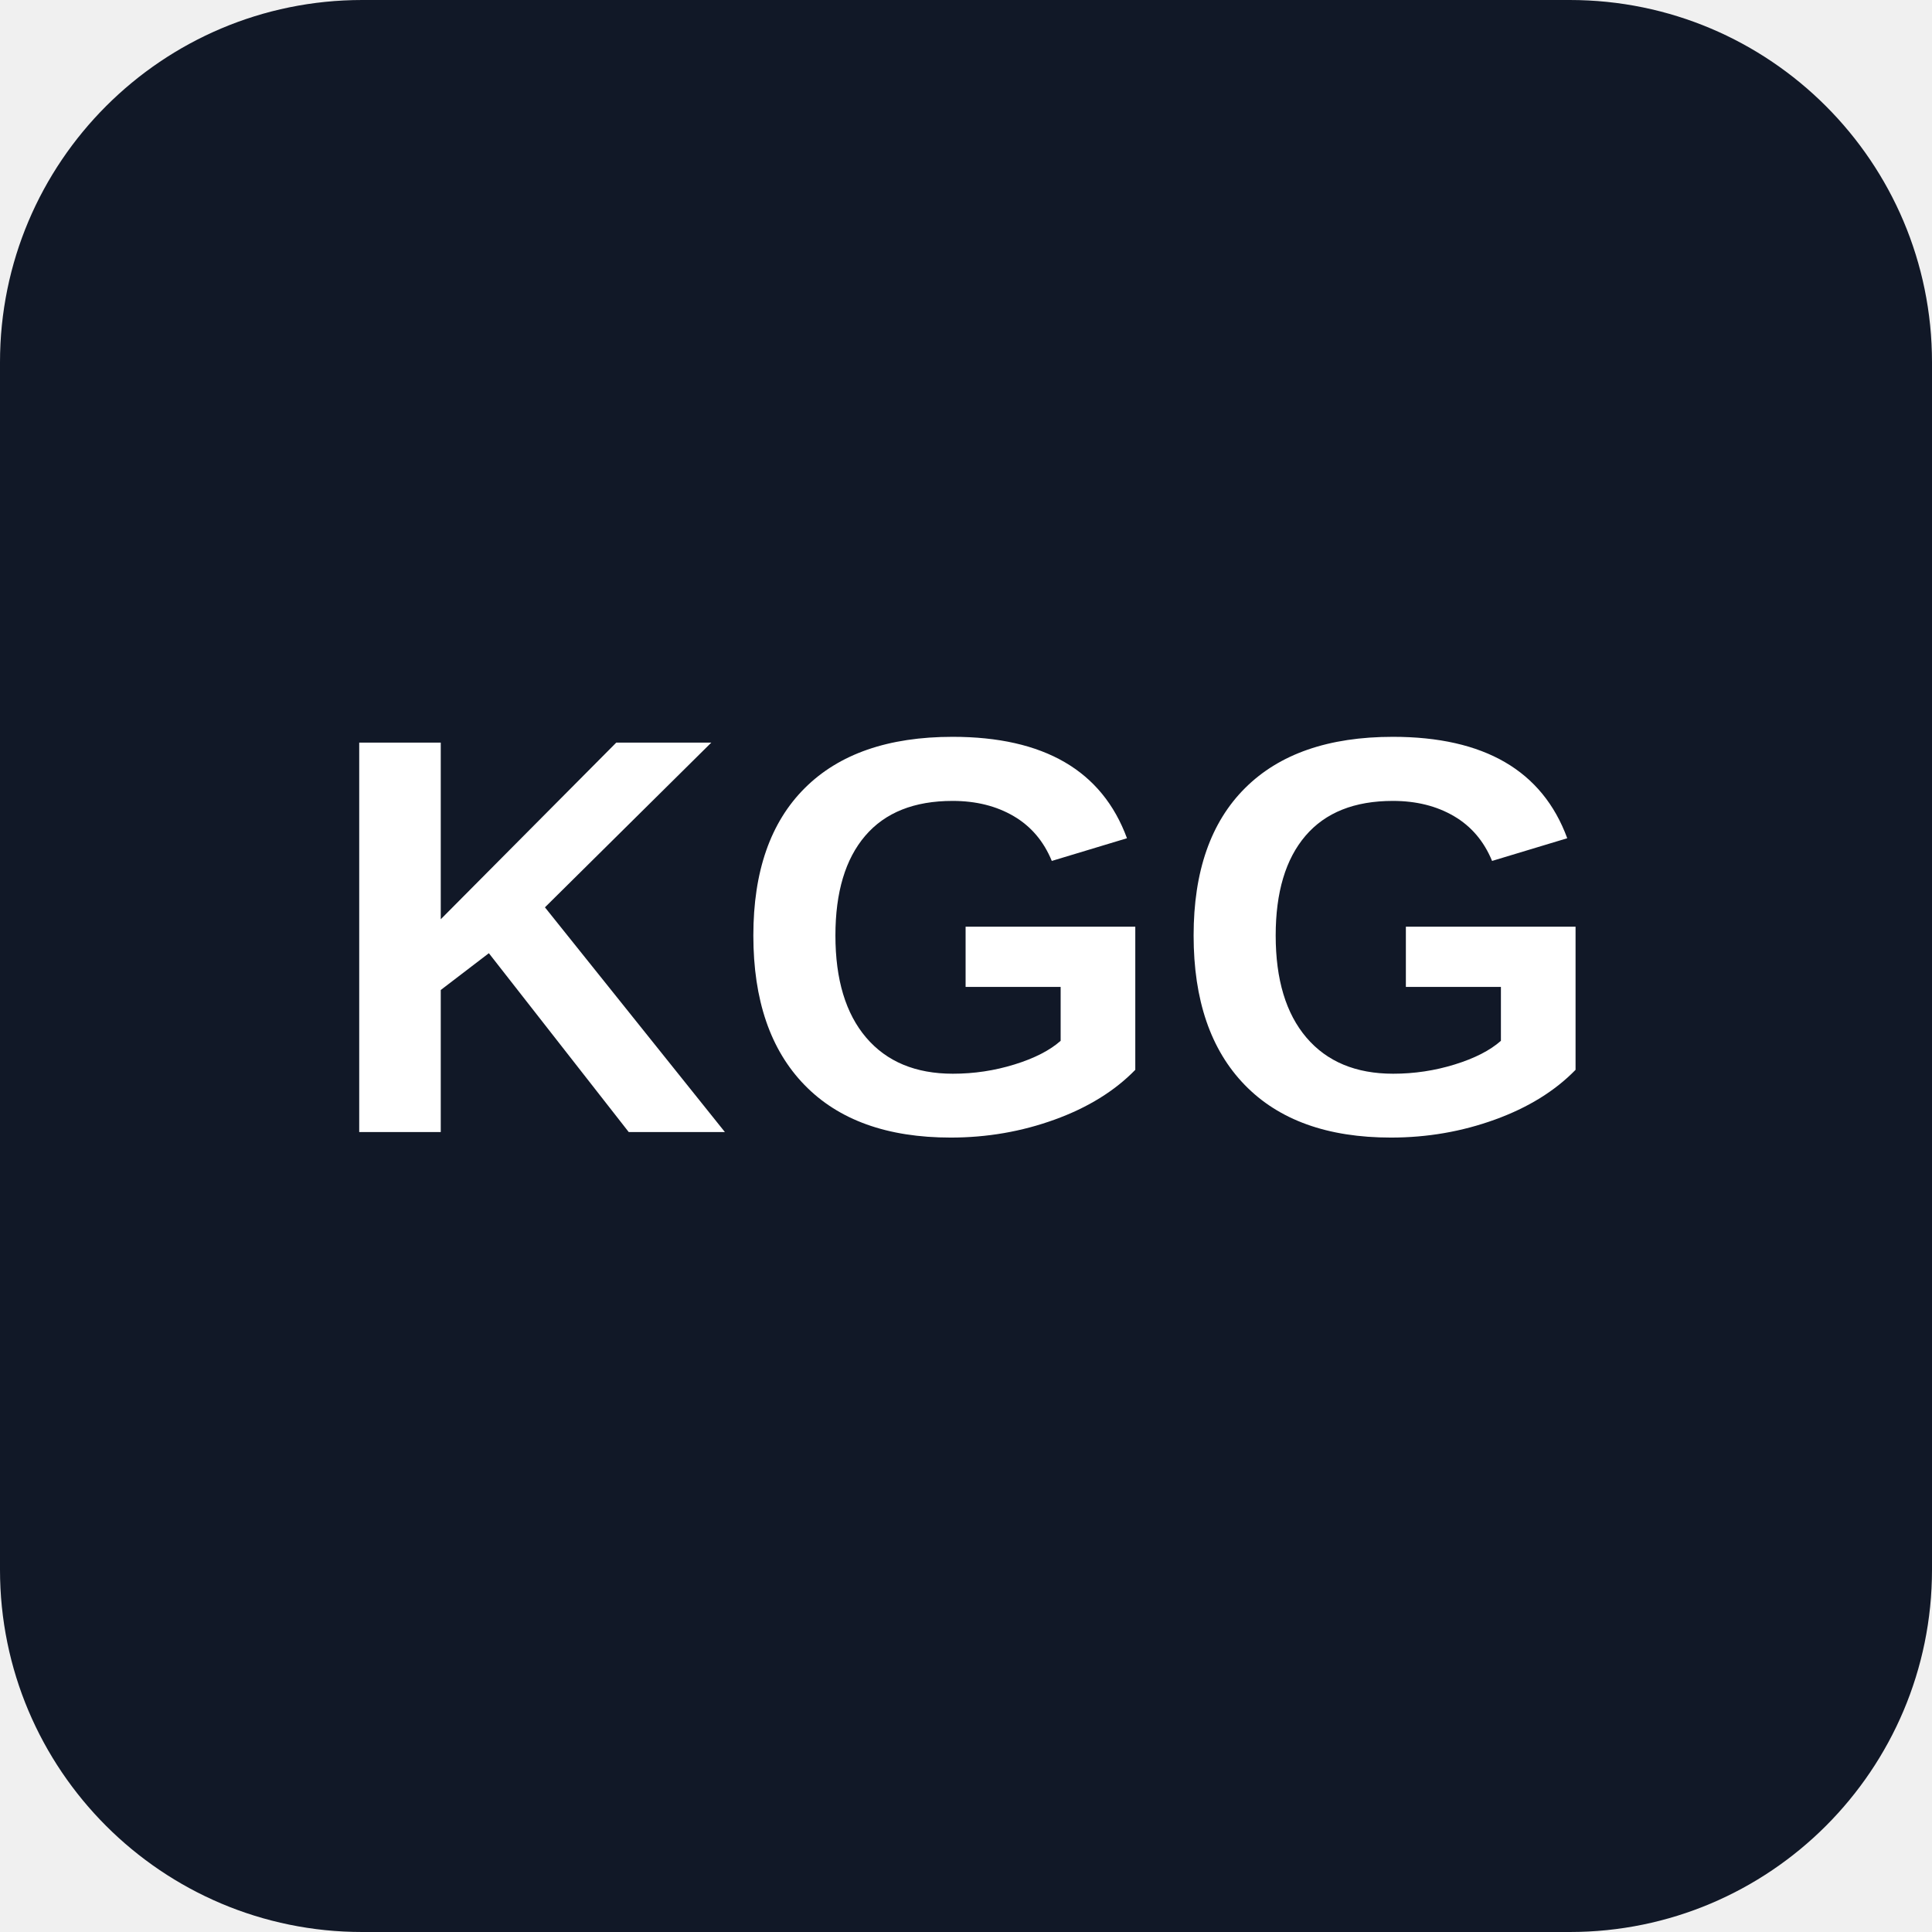
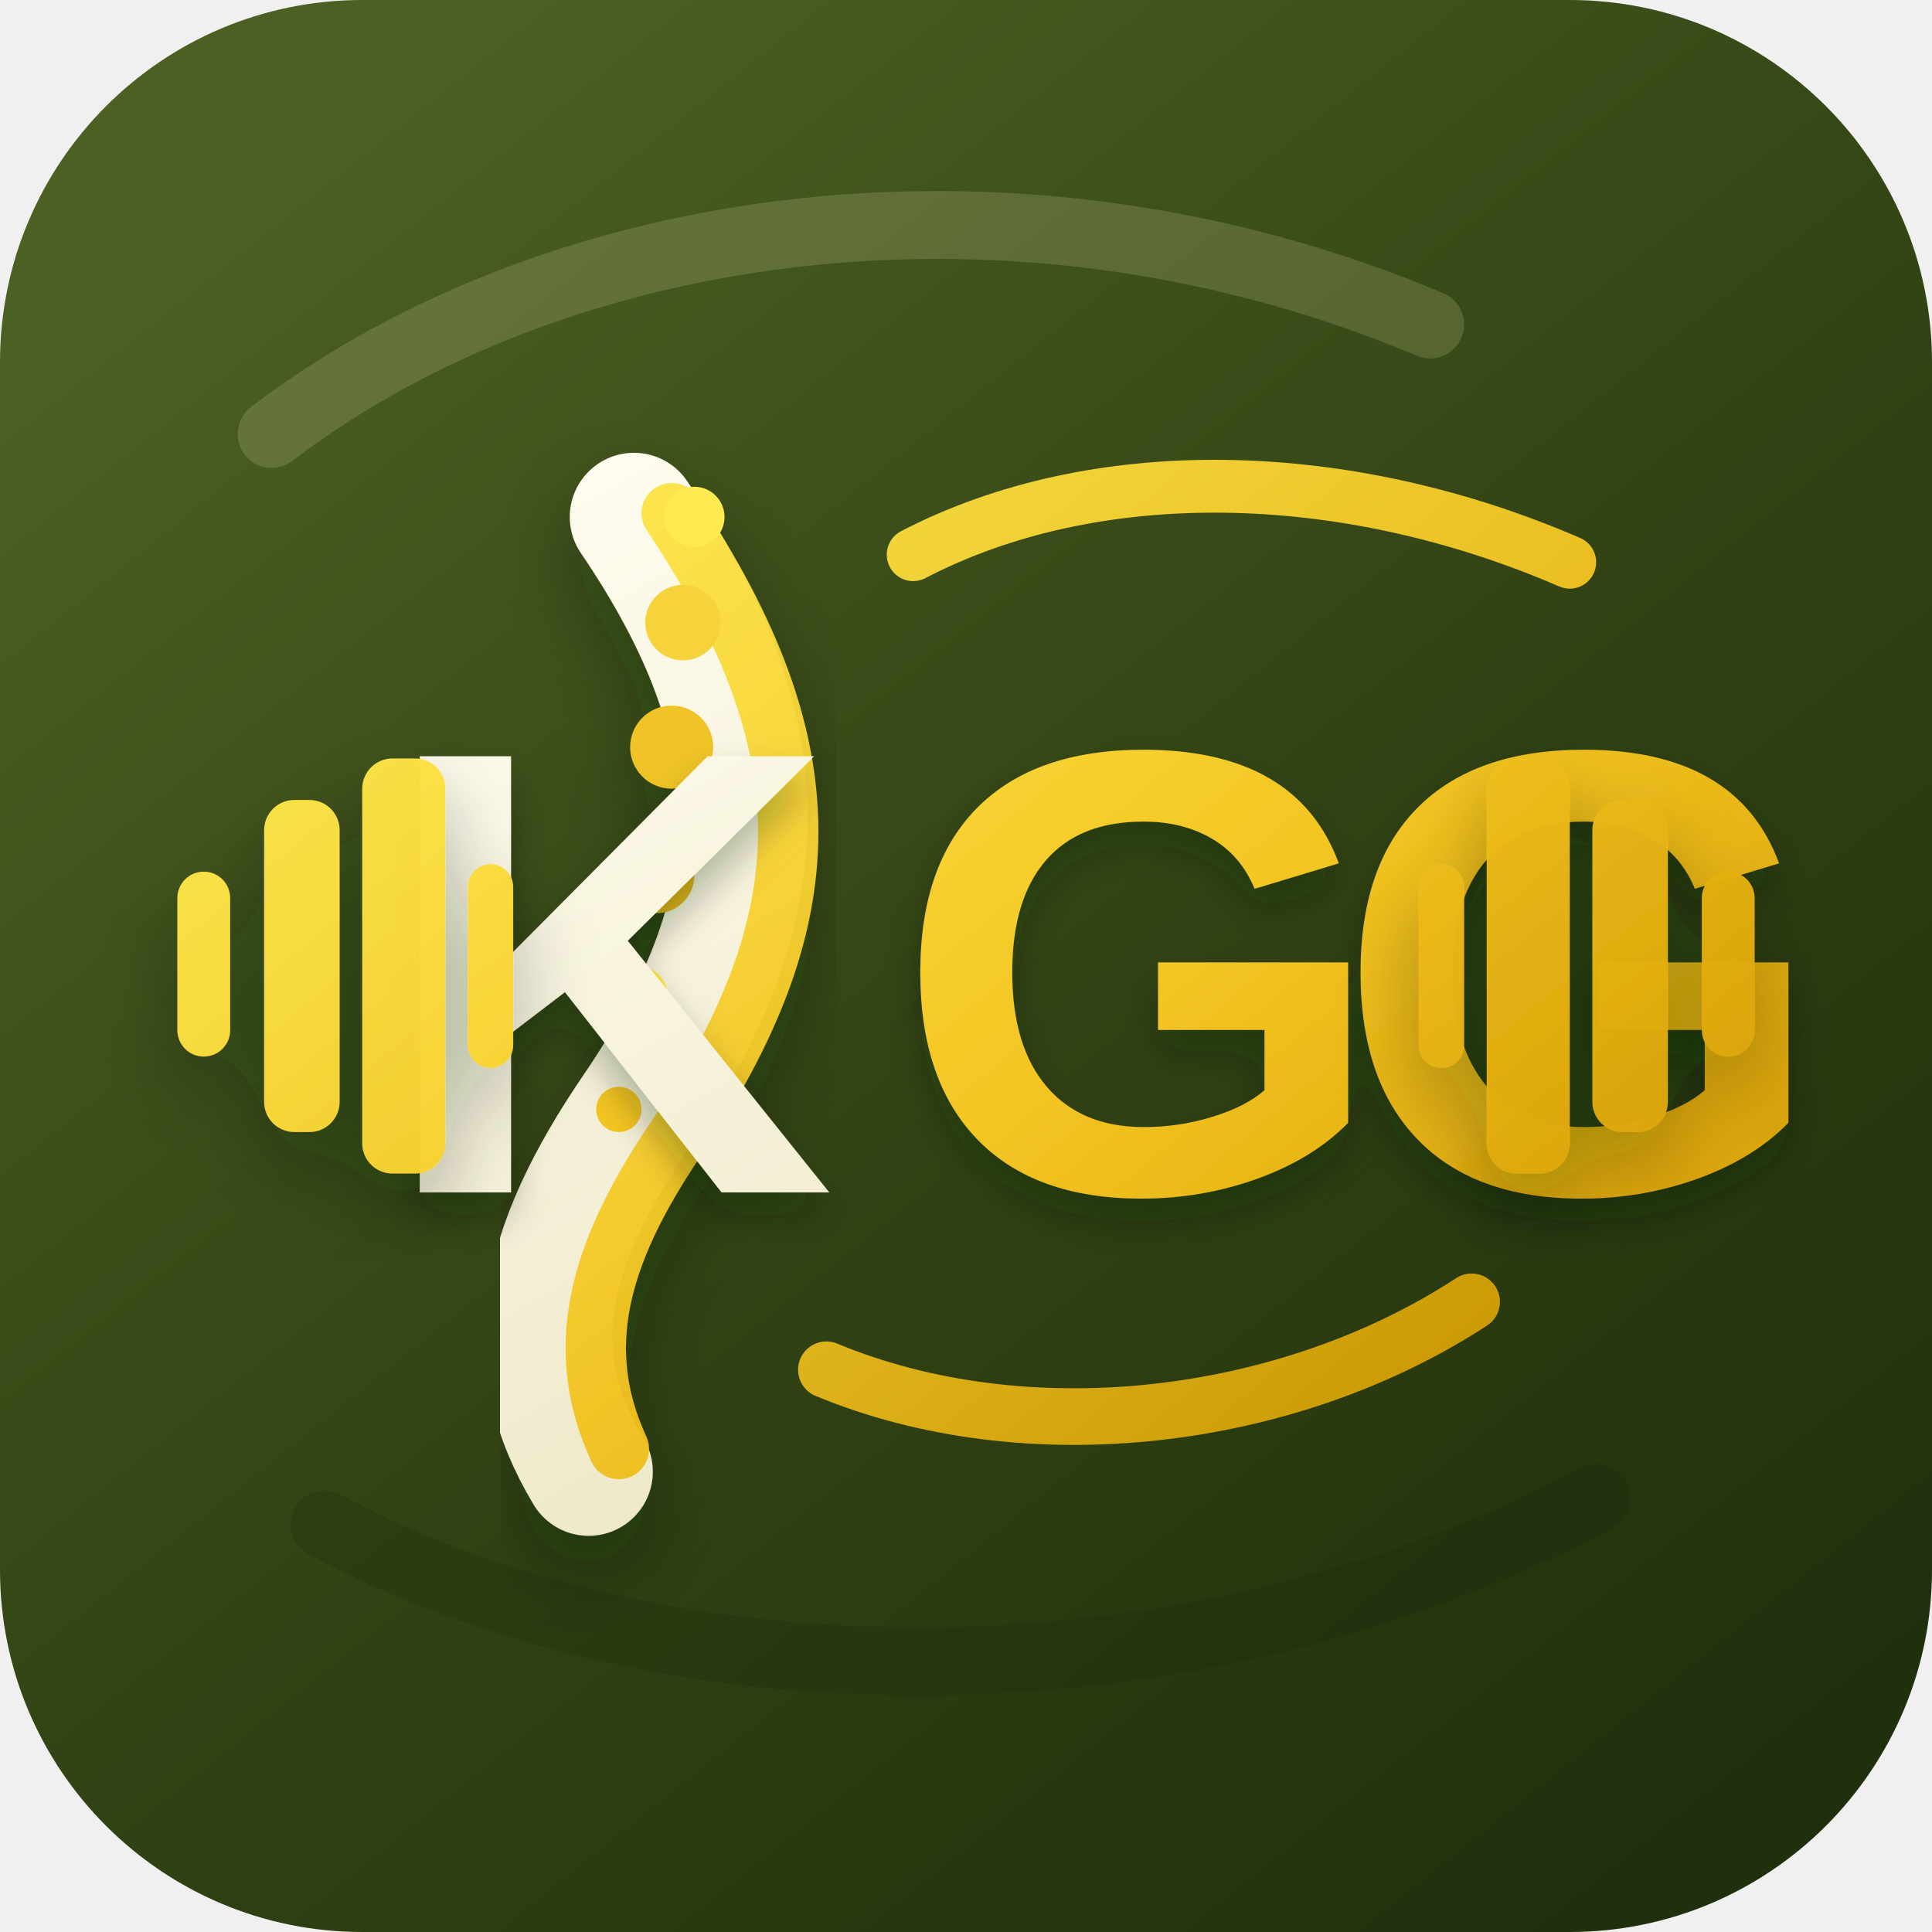
- <svg xmlns="http://www.w3.org/2000/svg" viewBox="0 0 512 512">
-   <rect width="512" height="512" rx="96" fill="#111827" />
-   <text x="256" y="300" text-anchor="middle" font-family="Arial, sans-serif" font-size="150" font-weight="700" fill="white">KGG</text>
+ <svg xmlns="http://www.w3.org/2000/svg" viewBox="0 0 512 512" role="img" aria-labelledby="title desc">
+   <defs>
+     <linearGradient id="bg" x1="70" y1="28" x2="442" y2="492" gradientUnits="userSpaceOnUse">
+       <stop offset="0" stop-color="#4d6024" />
+       <stop offset="0.52" stop-color="#324414" />
+       <stop offset="1" stop-color="#20300d" />
+     </linearGradient>
+     <linearGradient id="gold" x1="146" y1="95" x2="396" y2="393" gradientUnits="userSpaceOnUse">
+       <stop offset="0" stop-color="#ffea50" />
+       <stop offset="0.55" stop-color="#f3c522" />
+       <stop offset="1" stop-color="#d49b00" />
+     </linearGradient>
+     <linearGradient id="cream" x1="120" y1="130" x2="250" y2="360" gradientUnits="userSpaceOnUse">
+       <stop offset="0" stop-color="#fffdf0" />
+       <stop offset="1" stop-color="#efe9ca" />
+     </linearGradient>
+     <filter id="softShadow" x="-20%" y="-20%" width="140%" height="140%">
+       <feDropShadow dx="0" dy="10" stdDeviation="10" flood-color="#101a07" flood-opacity="0.32" />
+     </filter>
+     <filter id="letterShadow" x="-10%" y="-10%" width="120%" height="130%">
+       <feDropShadow dx="0" dy="6" stdDeviation="5" flood-color="#111806" flood-opacity="0.30" />
+     </filter>
+   </defs>
+   <rect width="512" height="512" rx="96" fill="url(#bg)" />
+   <g opacity="0.16">
+     <path d="M72 115c76-58 198-75 307-29" fill="none" stroke="#fff7c6" stroke-width="18" stroke-linecap="round" />
+     <path d="M86 404c91 49 230 50 337-7" fill="none" stroke="#111806" stroke-width="18" stroke-linecap="round" />
+   </g>
+   <g filter="url(#softShadow)">
+     <path d="M168 137c38 56 39 101 1 157-26 38-31 66-13 96" fill="none" stroke="url(#cream)" stroke-width="34" stroke-linecap="round" />
+     <path d="M178 136c42 63 40 108 1 166-21 31-27 56-15 82" fill="none" stroke="url(#gold)" stroke-width="16" stroke-linecap="round" opacity="0.96" />
+     <circle cx="184" cy="137" r="8" fill="#ffea50" />
+     <circle cx="181" cy="165" r="10" fill="#f6d33a" />
+     <circle cx="178" cy="198" r="11" fill="#f0c426" />
+     <circle cx="174" cy="232" r="10" fill="#e8b71d" />
+     <circle cx="169" cy="264" r="8" fill="#ffea50" />
+     <circle cx="164" cy="294" r="6" fill="#f3c522" />
+   </g>
+   <g transform="translate(30 0)" filter="url(#letterShadow)">
+     <text x="70" y="316" font-family="Arial Black, Arial, Helvetica, sans-serif" font-size="168" font-weight="900" letter-spacing="-7" fill="url(#cream)">K</text>
+     <text x="207" y="316" font-family="Arial Black, Arial, Helvetica, sans-serif" font-size="168" font-weight="900" letter-spacing="-14" fill="url(#gold)">GG</text>
+   </g>
+   <g fill="url(#gold)" opacity="0.98" filter="url(#softShadow)">
+     <rect x="47" y="231" width="14" height="49" rx="7" />
+     <rect x="70" y="212" width="20" height="88" rx="8" />
+     <rect x="96" y="201" width="22" height="110" rx="8" />
+     <rect x="124" y="229" width="12" height="54" rx="6" />
+     <rect x="451" y="231" width="14" height="49" rx="7" />
+     <rect x="422" y="212" width="20" height="88" rx="8" />
+     <rect x="394" y="201" width="22" height="110" rx="8" />
+     <rect x="376" y="229" width="12" height="54" rx="6" />
+   </g>
+   <path d="M242 147c48-25 114-24 174 2" fill="none" stroke="url(#gold)" stroke-width="14" stroke-linecap="round" opacity="0.96" />
+   <path d="M219 363c53 22 122 14 171-18" fill="none" stroke="url(#gold)" stroke-width="15" stroke-linecap="round" opacity="0.92" />
</svg>
